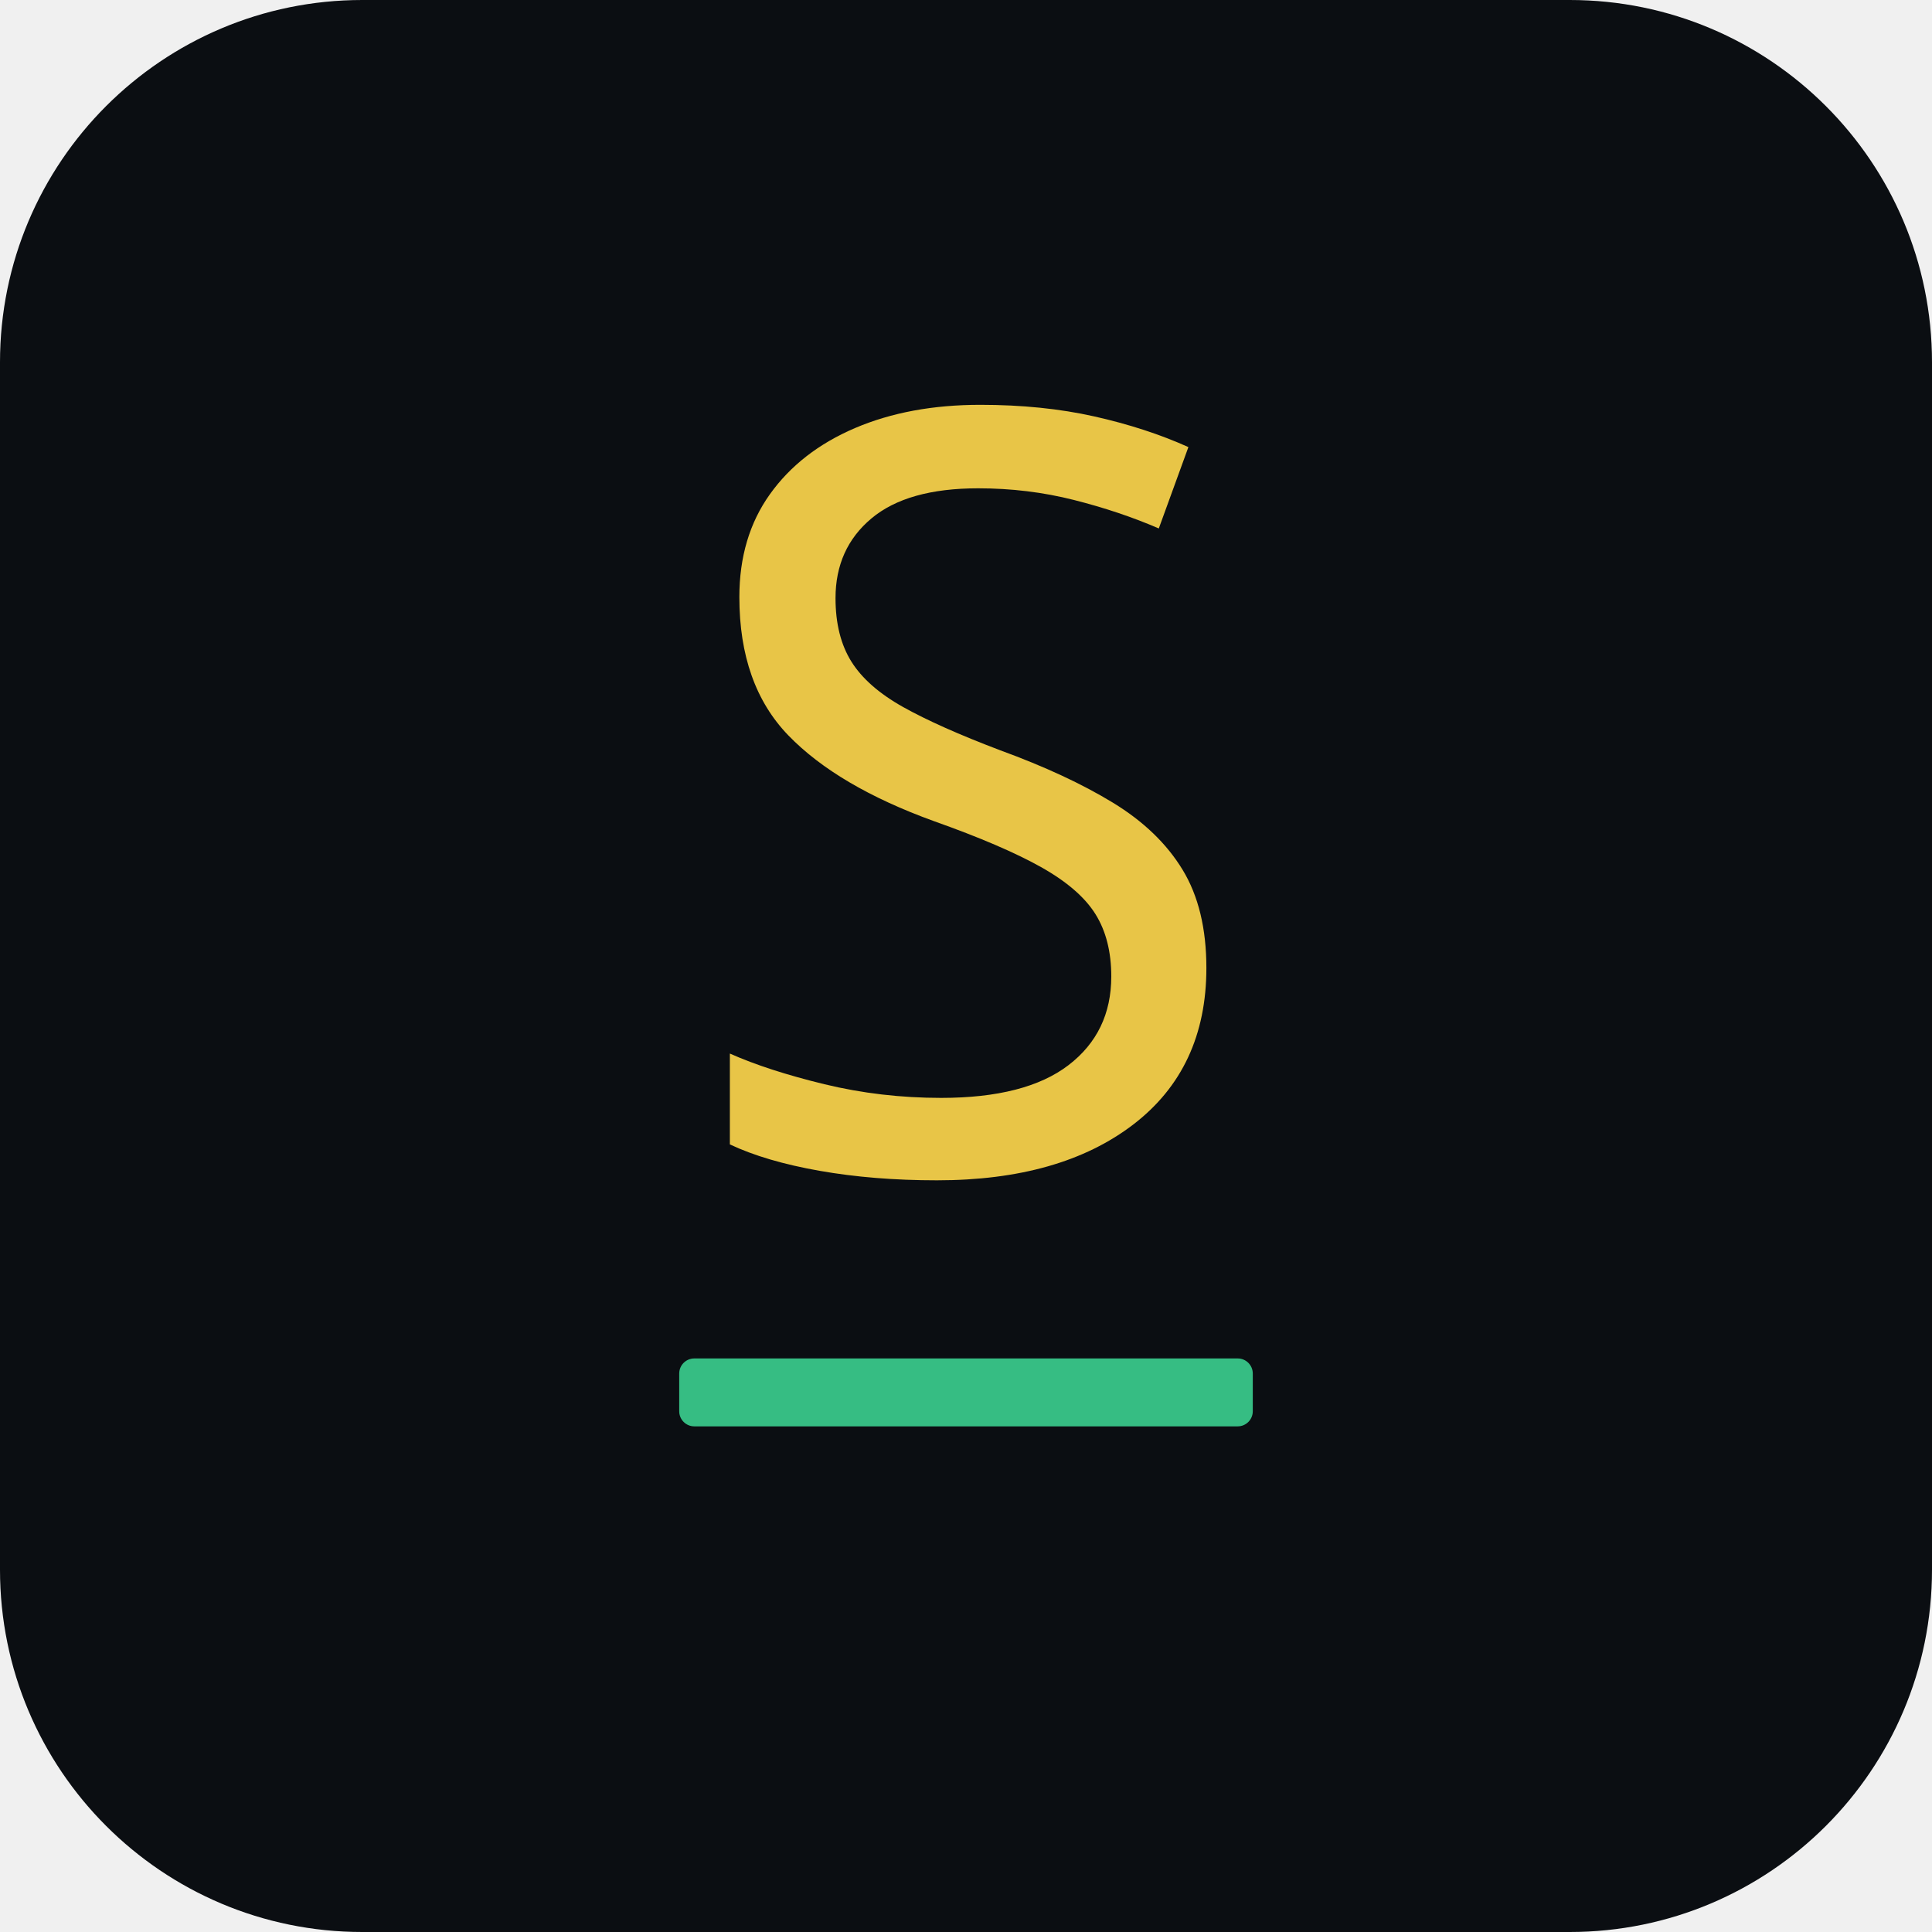
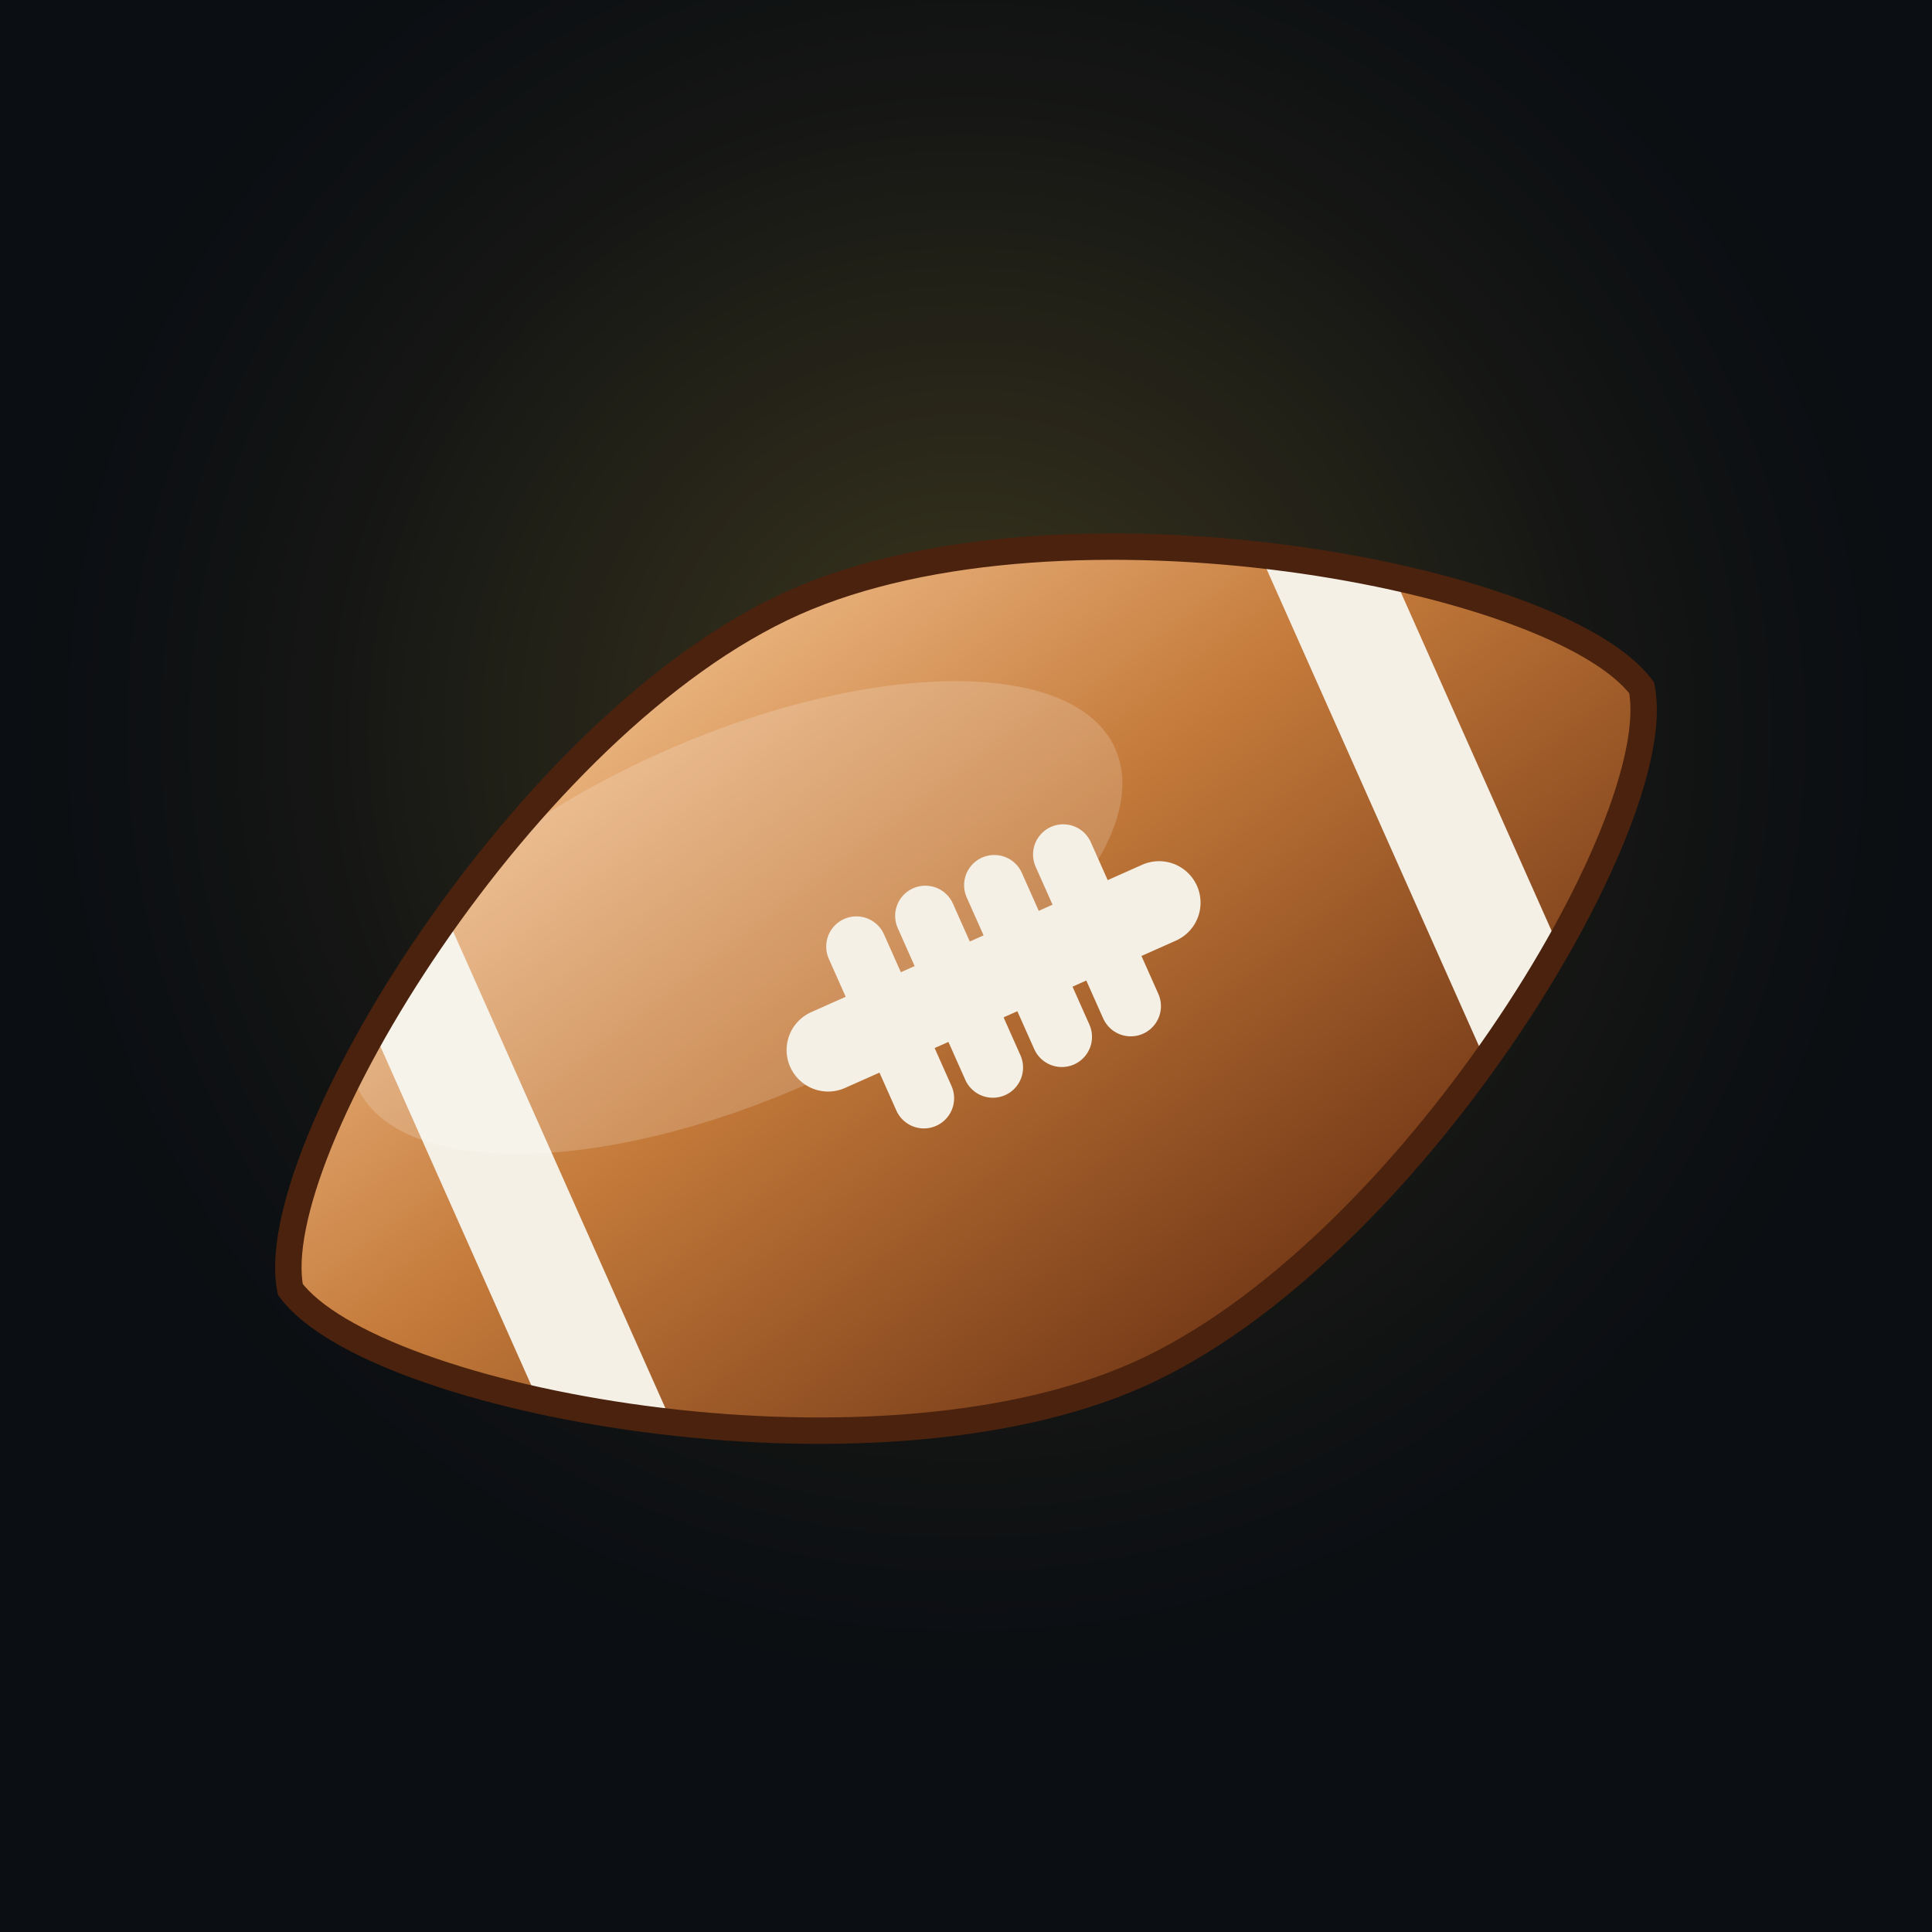
- <svg xmlns="http://www.w3.org/2000/svg" viewBox="0 0 512 512" role="img">
-   <rect width="512" height="512" rx="96" fill="#0B0E12" />
-   <text x="256" y="310" text-anchor="middle" font-family="Impact, Arial Black, sans-serif" font-size="280" fill="#E8C547">S</text>
-   <rect x="180" y="360" width="152" height="18" rx="4" fill="#3DDC97" opacity="0.85" />
+ <svg xmlns="http://www.w3.org/2000/svg" viewBox="0 0 512 512" role="img" aria-label="NFL Pool">
+   <defs>
+     <radialGradient id="glow" cx="50%" cy="38%" r="52%">
+       <stop offset="0%" stop-color="#E8C547" stop-opacity=".22" />
+       <stop offset="62%" stop-color="#E8C547" stop-opacity=".05" />
+       <stop offset="100%" stop-color="#0B0E12" stop-opacity="0" />
+     </radialGradient>
+     <linearGradient id="leather" x1="30%" y1="8%" x2="70%" y2="100%">
+       <stop offset="0%" stop-color="#E8B07A" />
+       <stop offset="38%" stop-color="#C47A3A" />
+       <stop offset="100%" stop-color="#6E3414" />
+     </linearGradient>
+     <clipPath id="ball">
+       <path d="M-196 0C-188-36-78-112 0-112S188-36 196 0C188 36 78 112 0 112S-188 36-196 0Z" />
+     </clipPath>
+   </defs>
+   <rect width="512" height="512" fill="#0B0E12" />
+   <rect width="512" height="512" fill="url(#glow)" />
+   <g transform="translate(256 262) rotate(-24)">
+     <path d="M-196 0C-188-36-78-112 0-112S188-36 196 0C188 36 78 112 0 112S-188 36-196 0Z" fill="url(#leather)" />
+     <g clip-path="url(#ball)">
+       <rect x="-148" y="-120" width="30" height="240" fill="#F4F0E6" />
+       <rect x="118" y="-120" width="30" height="240" fill="#F4F0E6" />
+       <ellipse cx="-48" cy="-42" rx="110" ry="48" fill="#fff" opacity=".18" />
+     </g>
+     <path d="M-196 0C-188-36-78-112 0-112S188-36 196 0C188 36 78 112 0 112S-188 36-196 0Z" fill="none" stroke="#4A220E" stroke-width="7" />
+     <path d="M-40 0H56" fill="none" stroke="#F4F0E6" stroke-width="22" stroke-linecap="round" />
+     <path d="M-22-22V22M-2-22V22M18-22V22M38-22V22" fill="none" stroke="#F4F0E6" stroke-width="16" stroke-linecap="round" />
+   </g>
</svg>
